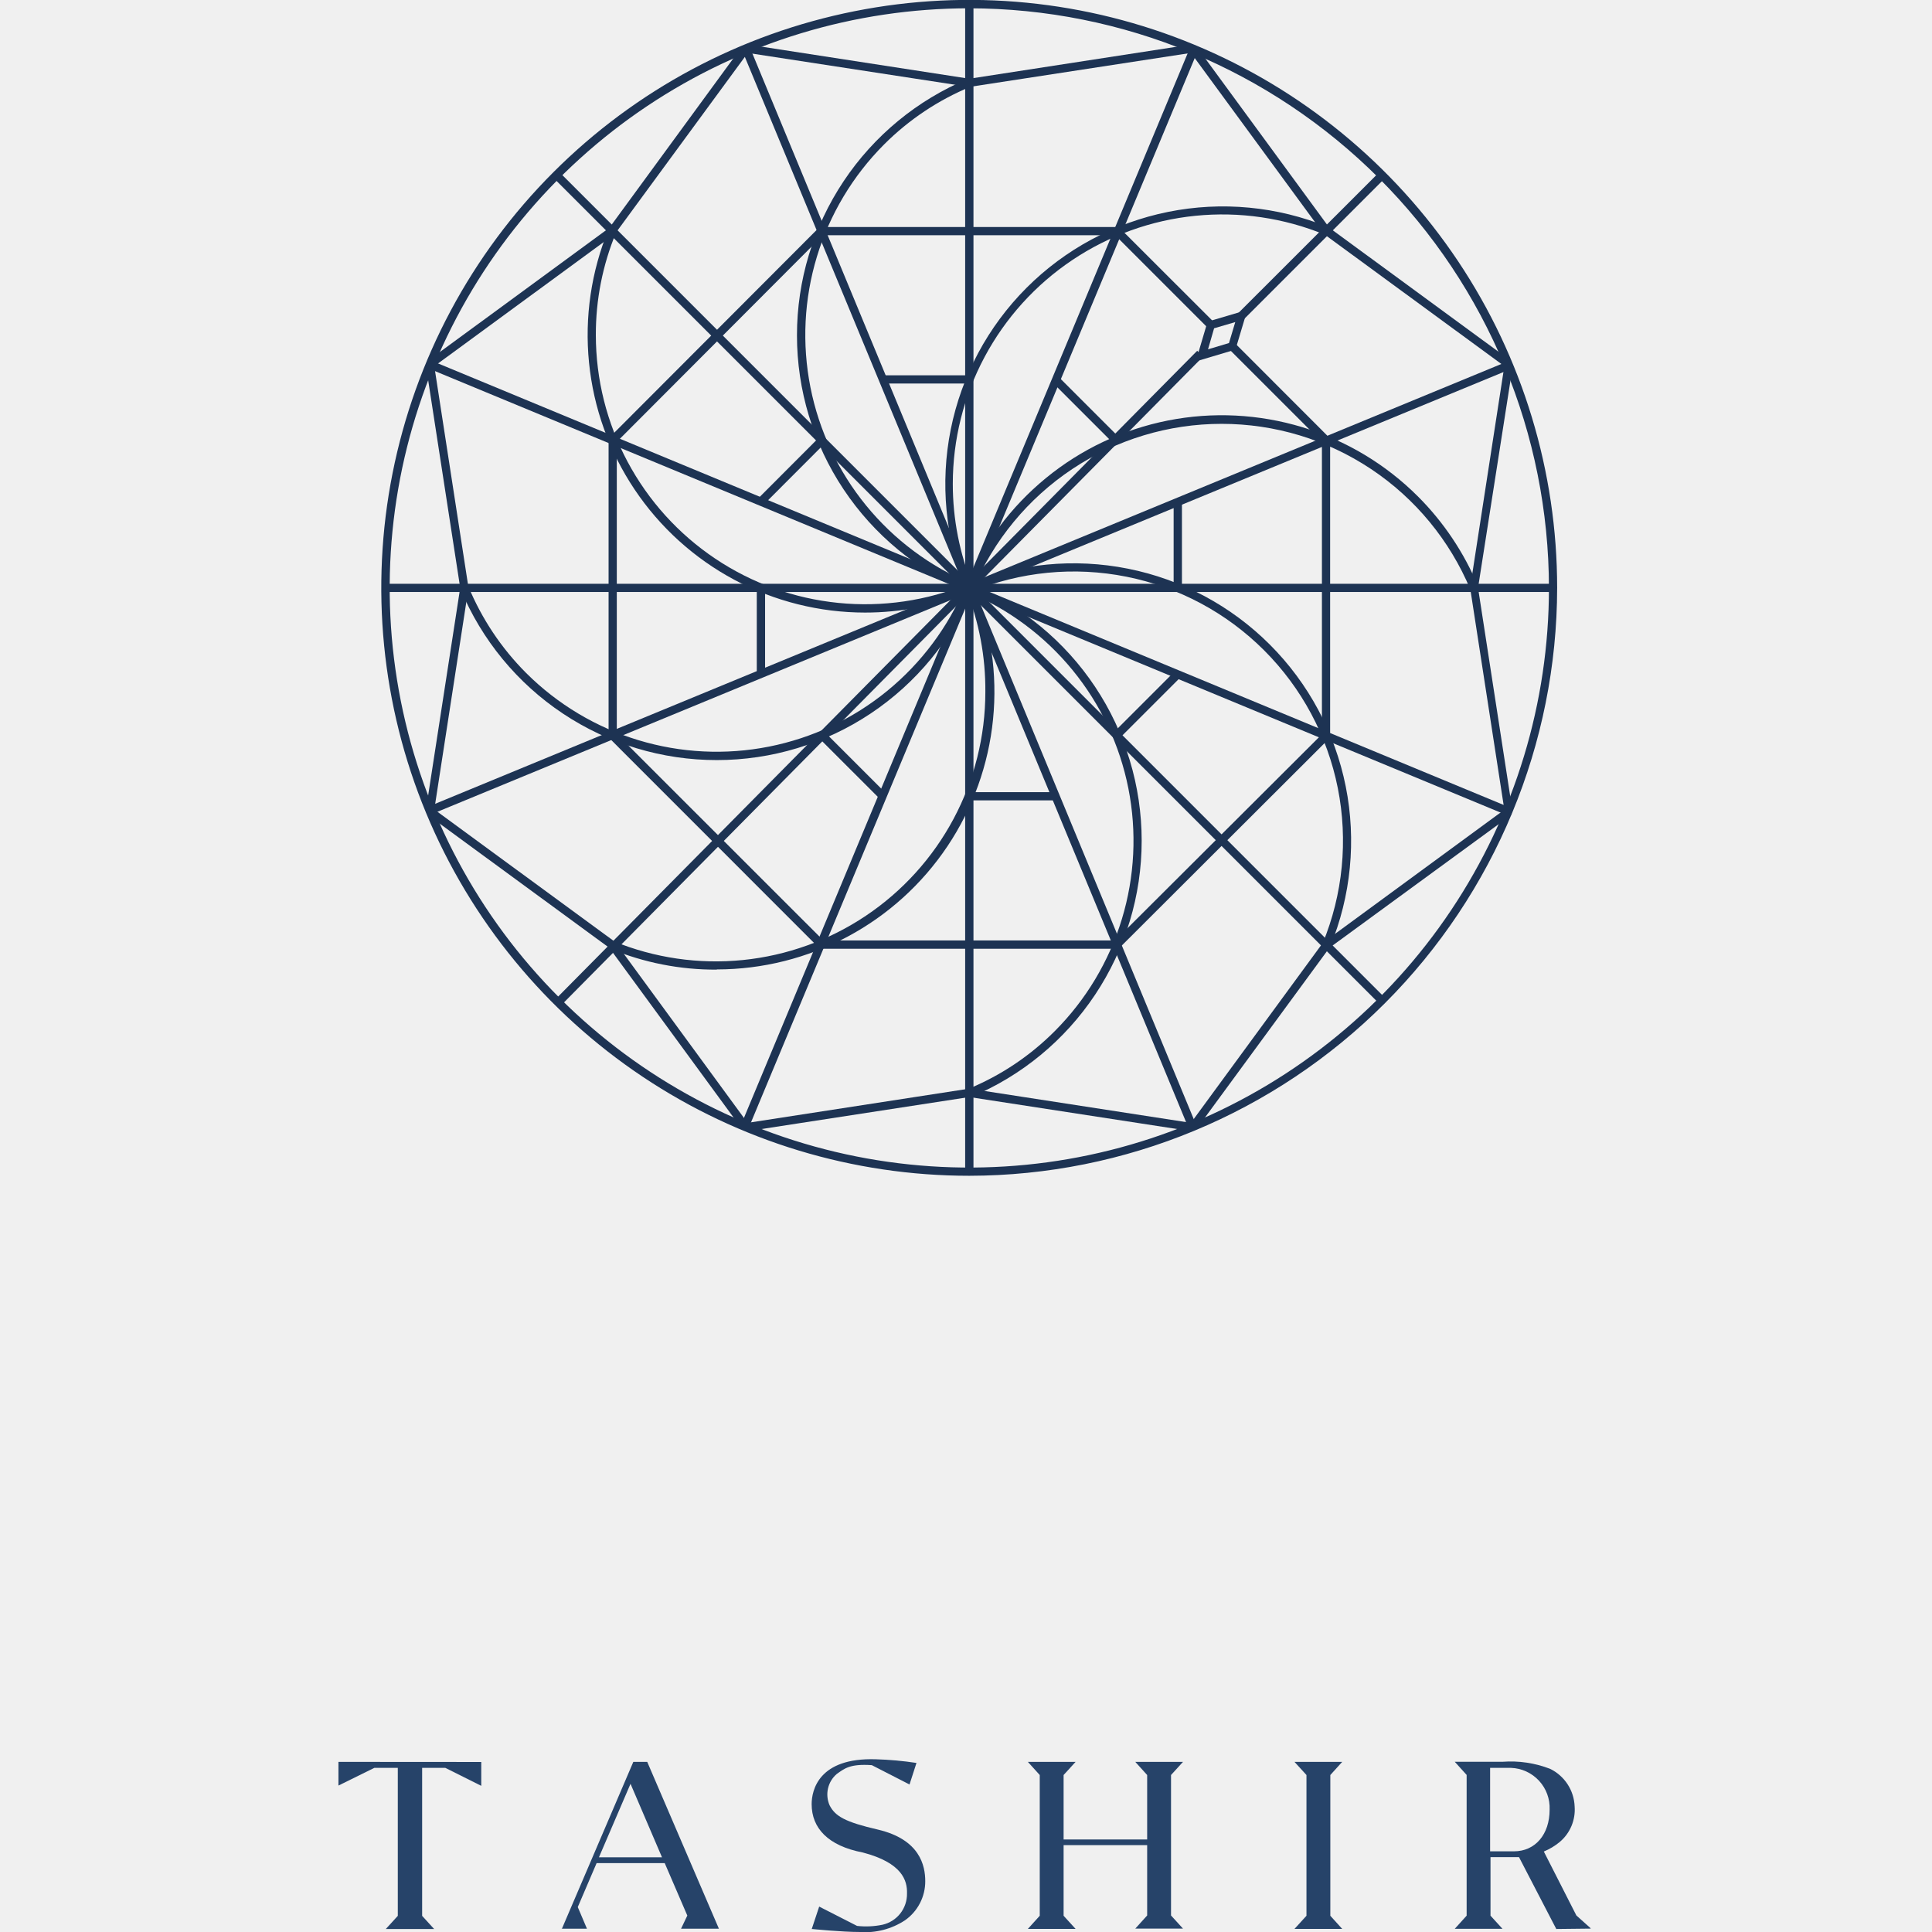
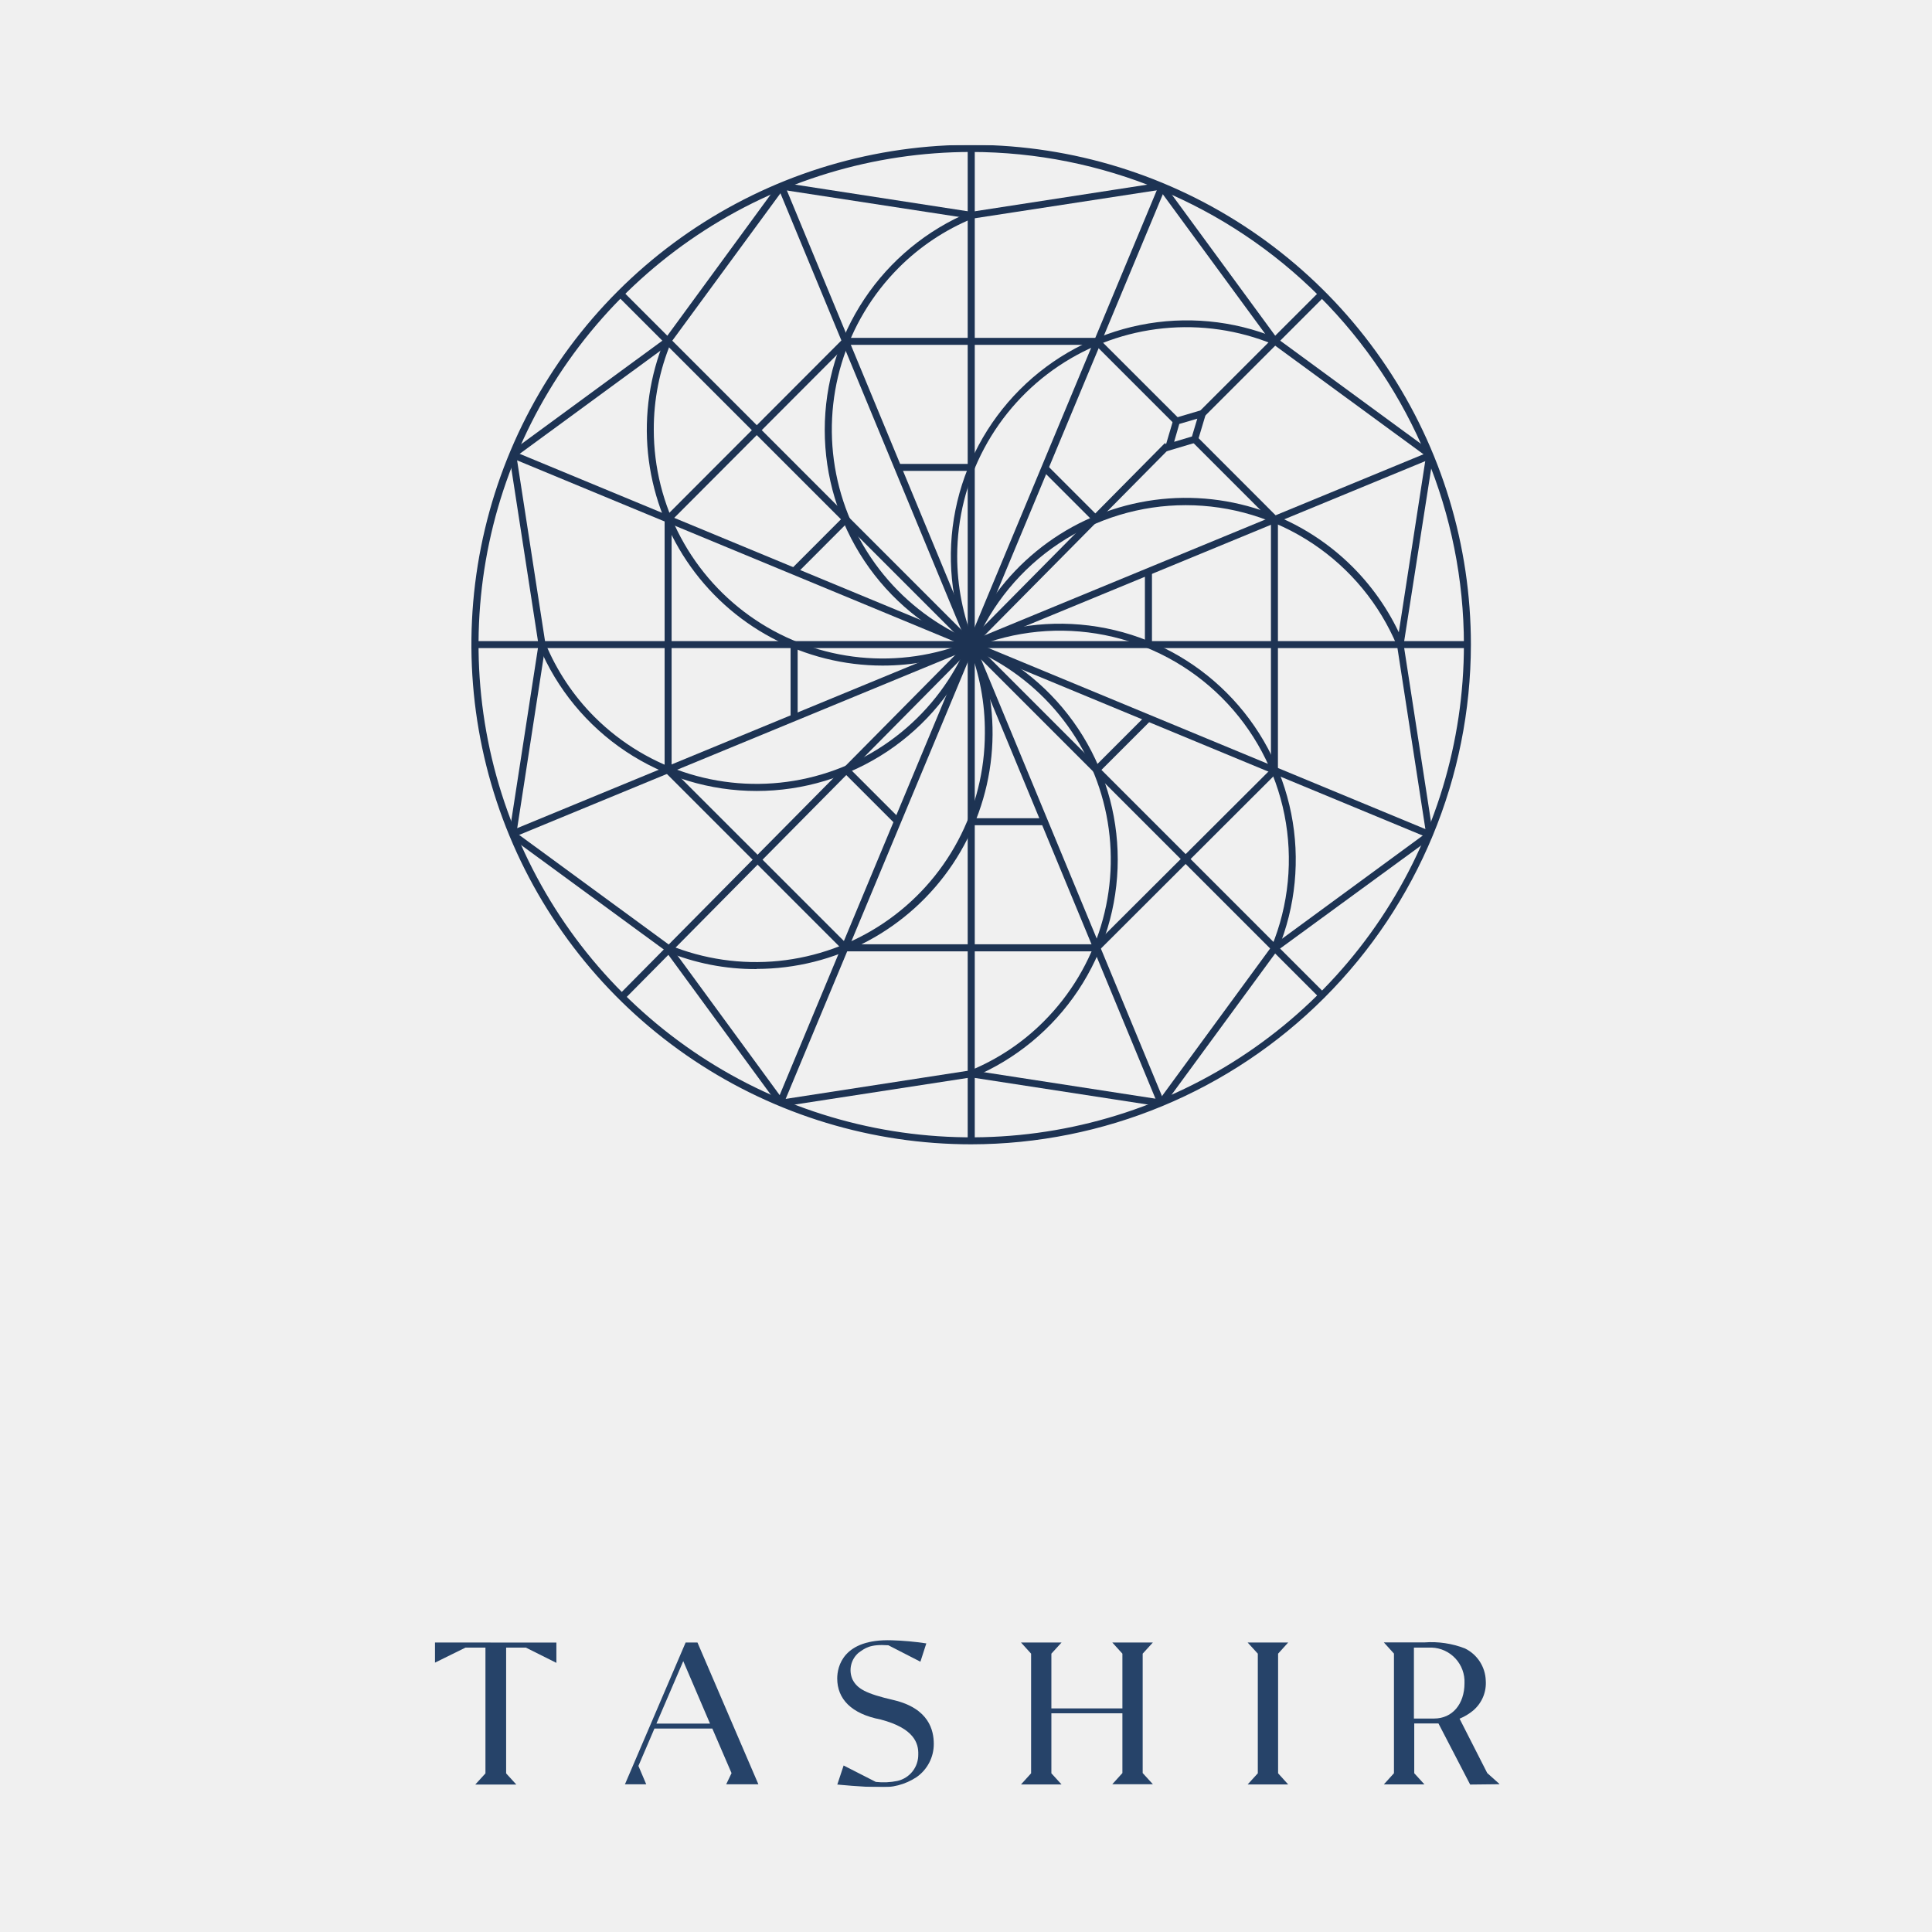
<svg xmlns="http://www.w3.org/2000/svg" width="200" height="200" viewBox="0 0 200 200" fill="none">
-   <g clip-path="url(#clip0_76_6)">
-     <mask id="mask0_76_6" style="mask-type:luminance" maskUnits="userSpaceOnUse" x="35" y="0" width="130" height="201">
-       <path d="M164.706 0H35V200.01H164.706V0Z" fill="white" />
+   <mask id="mask0_76_6" style="mask-type:luminance" maskUnits="userSpaceOnUse" x="45" y="15" width="111" height="170">
+     <path d="M155.25 15H45V185H155.25V15Z" fill="white" />
+   </mask>
+   <g mask="url(#mask0_76_6)">
+     <mask id="mask1_76_6" style="mask-type:luminance" maskUnits="userSpaceOnUse" x="45" y="15" width="111" height="171">
+       <path d="M155.25 15H45V185.009H155.25V15Z" fill="white" />
    </mask>
-     <g mask="url(#mask0_76_6)">
-       <path fill-rule="evenodd" clip-rule="evenodd" d="M155.766 84.054L152.186 60.853L155.766 37.662L156.616 37.782L153.006 60.853L156.566 83.914L155.766 84.054Z" fill="#1D3353" />
-       <path fill-rule="evenodd" clip-rule="evenodd" d="M123.814 116.945L123.134 116.445L137.005 97.514H137.055L155.936 83.674L156.446 84.364L137.615 98.125L123.814 116.945Z" fill="#1D3353" />
-       <path fill-rule="evenodd" clip-rule="evenodd" d="M123.414 117.116L100.343 113.565L77.282 117.116L77.152 116.275L100.343 112.695L123.534 116.275L123.414 117.116Z" fill="#1D3353" />
-       <path fill-rule="evenodd" clip-rule="evenodd" d="M76.862 116.946L63.081 98.125L44.251 84.334L44.751 83.644L63.681 97.515L77.502 116.396L76.862 116.946Z" fill="#1D3353" />
-       <path fill-rule="evenodd" clip-rule="evenodd" d="M44.92 84.054L44.08 83.914L47.641 60.853L44.08 37.782L44.92 37.662L48.501 60.853L44.92 84.054Z" fill="#1D3353" />
-       <path fill-rule="evenodd" clip-rule="evenodd" d="M44.751 38.062L44.251 37.382L63.081 23.581L76.862 4.75L77.562 5.27L63.681 24.191L44.751 38.062Z" fill="#1D3353" />
-       <path fill-rule="evenodd" clip-rule="evenodd" d="M100.343 9L77.152 5.44L77.282 4.59L100.343 8.15L123.414 4.59L123.534 5.44L100.343 9Z" fill="#1D3353" />
-       <path fill-rule="evenodd" clip-rule="evenodd" d="M155.946 38.062L137.005 24.191L123.134 5.27L123.814 4.75L137.615 23.581L156.446 37.382L155.946 38.062Z" fill="#1D3353" />
-       <path fill-rule="evenodd" clip-rule="evenodd" d="M100.343 121.716C88.305 121.718 76.537 118.15 66.527 111.463C56.516 104.777 48.714 95.272 44.106 84.151C39.498 73.03 38.291 60.792 40.638 48.985C42.986 37.178 48.781 26.332 57.293 17.82C65.804 9.307 76.649 3.509 88.456 1.16C100.262 -1.189 112.5 0.015 123.622 4.622C134.744 9.228 144.25 17.029 150.938 27.038C157.626 37.047 161.196 48.815 161.196 60.853C161.178 76.987 154.761 92.456 143.353 103.865C131.945 115.275 116.478 121.695 100.343 121.716ZM100.343 0.86C88.476 0.86 76.875 4.379 67.007 10.972C57.14 17.565 49.449 26.936 44.907 37.901C40.366 48.865 39.178 60.929 41.493 72.569C43.808 84.208 49.523 94.9 57.914 103.291C66.306 111.683 76.998 117.398 88.637 119.713C100.276 122.028 112.341 120.84 123.305 116.298C134.269 111.757 143.641 104.066 150.234 94.199C156.827 84.331 160.346 72.73 160.346 60.863C160.33 44.954 154.003 29.701 142.754 18.452C131.505 7.203 116.252 0.876 100.343 0.86Z" fill="#1D3353" />
-       <path d="M137.005 75.853L115.334 97.465L115.934 98.075L137.585 76.463L137.005 75.853Z" fill="#1D3353" />
-       <path d="M127.865 35.552L127.255 36.162L136.955 45.862L137.565 45.262L127.865 35.552Z" fill="#1D3353" />
-       <path d="M115.934 23.631L115.334 24.241L125.034 33.941L125.644 33.331L115.934 23.631Z" fill="#1D3353" />
-       <path d="M84.733 23.611L63.121 45.262L63.731 45.862L85.332 24.211L84.733 23.611Z" fill="#1D3353" />
-       <path d="M63.721 75.853L63.121 76.454L84.743 98.085L85.353 97.475L63.721 75.853Z" fill="#1D3353" />
-       <path d="M115.644 23.501H85.052V24.351H115.644V23.501Z" fill="#1D3353" />
-       <path d="M115.644 97.355H85.052V98.215H115.644V97.355Z" fill="#1D3353" />
-       <path d="M160.766 60.433H39.91V61.283H160.766V60.433Z" fill="#1D3353" />
-       <path d="M100.773 0.43H99.913V121.286H100.773V0.43Z" fill="#1D3353" />
-       <path d="M57.921 17.831L57.311 18.431L142.775 103.895L143.375 103.295L57.921 17.831Z" fill="#1D3353" />
-       <path d="M44.67 37.342L44.34 38.132L156.006 84.394L156.326 83.604L44.67 37.342Z" fill="#1D3353" />
-       <path d="M123.204 4.9L76.692 116.495L77.482 116.815L124.004 5.23L123.204 4.9Z" fill="#1D3353" />
-       <path d="M77.602 4.85L76.812 5.18L123.074 116.866L123.864 116.546L77.602 4.85Z" fill="#1D3353" />
-       <path d="M156.066 37.412L44.31 83.514L44.63 84.304L156.396 38.202L156.066 37.412Z" fill="#1D3353" />
-       <path fill-rule="evenodd" clip-rule="evenodd" d="M123.784 37.422L125.004 33.301L129.124 32.081L127.894 36.191L123.764 37.422H123.784ZM125.684 33.981L125.054 36.161L127.224 35.511L127.874 33.342L125.694 33.981H125.684Z" fill="#1D3353" />
-       <path d="M137.695 45.562H136.845V76.144H137.695V45.562Z" fill="#1D3353" />
-       <path d="M63.851 45.562H63.001V76.144H63.851V45.562Z" fill="#1D3353" />
-       <path d="M121.614 69.493L115.294 75.813L115.894 76.423L122.214 70.103L121.614 69.493Z" fill="#1D3353" />
-       <path d="M109.574 39.002L108.974 39.612L115.284 45.922L115.894 45.322L109.574 39.002Z" fill="#1D3353" />
-       <path d="M84.782 45.292L78.472 51.612L79.072 52.222L85.382 45.902L84.782 45.292Z" fill="#1D3353" />
-       <path d="M85.392 75.804L84.782 76.404L91.103 82.724L91.703 82.114L85.392 75.804Z" fill="#1D3353" />
-       <path d="M100.343 38.852H91.413V39.702H100.343V38.852Z" fill="#1D3353" />
-       <path d="M109.273 82.004H100.343V82.854H109.273V82.004Z" fill="#1D3353" />
-       <path d="M122.354 51.922H121.494V60.852H122.354V51.922Z" fill="#1D3353" />
-       <path d="M79.202 60.853H78.342V69.793H79.202V60.853Z" fill="#1D3353" />
-       <path d="M123.934 36.312L57.491 103.455L58.101 104.055L124.545 36.912L123.934 36.312Z" fill="#1D3353" />
-       <path d="M142.775 17.831L128.195 32.401L128.805 33.011L143.385 18.431L142.775 17.831Z" fill="#1D3353" />
-       <path fill-rule="evenodd" clip-rule="evenodd" d="M100.003 61.003C97.857 55.763 97.307 50.005 98.421 44.454C99.535 38.902 102.265 33.803 106.266 29.797C110.268 25.791 115.364 23.056 120.915 21.936C126.465 20.816 132.223 21.36 137.465 23.501L137.135 24.291C132.899 22.551 128.299 21.88 123.742 22.339C119.185 22.797 114.811 24.37 111.006 26.919C107.201 29.468 104.082 32.914 101.924 36.954C99.766 40.993 98.636 45.502 98.633 50.082C98.631 53.728 99.341 57.339 100.723 60.713L99.943 61.043L100.003 61.003Z" fill="#1D3353" />
-       <path fill-rule="evenodd" clip-rule="evenodd" d="M74.182 100.375C70.408 100.394 66.668 99.659 63.181 98.215L63.511 97.435C67.747 99.173 72.346 99.841 76.901 99.382C81.457 98.923 85.829 97.349 89.633 94.8C93.437 92.252 96.555 88.806 98.712 84.768C100.869 80.729 102 76.222 102.003 71.643C102.035 68 101.356 64.386 100.003 61.003L100.783 60.673C102.577 65.037 103.269 69.777 102.799 74.472C102.328 79.167 100.708 83.675 98.084 87.596C95.459 91.518 91.909 94.733 87.748 96.958C83.586 99.183 78.941 100.35 74.222 100.355L74.182 100.375Z" fill="#1D3353" />
-       <path fill-rule="evenodd" clip-rule="evenodd" d="M137.695 98.005L136.915 97.675C139.018 92.584 139.566 86.984 138.489 81.582C137.412 76.181 134.758 71.219 130.863 67.324C126.969 63.429 122.007 60.776 116.605 59.699C111.204 58.622 105.604 59.17 100.513 61.273L100.183 60.483C105.43 58.319 111.2 57.758 116.766 58.87C122.331 59.982 127.443 62.717 131.455 66.731C135.468 70.745 138.202 75.857 139.312 81.423C140.423 86.988 139.86 92.758 137.695 98.005Z" fill="#1D3353" />
-       <path fill-rule="evenodd" clip-rule="evenodd" d="M89.563 63.413C84.842 63.413 80.194 62.249 76.03 60.026C71.866 57.802 68.314 54.586 65.688 50.663C63.062 46.74 61.443 42.231 60.975 37.533C60.506 32.836 61.202 28.095 63.001 23.731L63.781 24.061C62.384 27.427 61.67 31.037 61.681 34.681C61.683 39.26 62.813 43.768 64.97 47.806C67.128 51.845 70.246 55.29 74.051 57.837C77.856 60.385 82.229 61.956 86.785 62.412C91.341 62.868 95.939 62.195 100.173 60.453L100.503 61.253C97.013 62.686 93.276 63.42 89.503 63.413H89.563Z" fill="#1D3353" />
-       <path fill-rule="evenodd" clip-rule="evenodd" d="M100.733 61.003L99.953 60.673C101.768 56.315 104.628 52.471 108.282 49.482C111.935 46.492 116.269 44.449 120.899 43.532C125.53 42.615 130.316 42.854 134.832 44.227C139.349 45.6 143.458 48.064 146.796 51.403C149.451 54.061 151.561 57.214 153.006 60.683L152.206 61.013C150.083 55.937 146.507 51.601 141.927 48.552C137.346 45.503 131.967 43.876 126.465 43.876C120.962 43.876 115.583 45.503 111.003 48.552C106.422 51.601 102.846 55.937 100.723 61.013L100.733 61.003Z" fill="#1D3353" />
-       <path fill-rule="evenodd" clip-rule="evenodd" d="M74.212 78.684C68.537 78.688 62.989 77.011 58.267 73.865C53.544 70.718 49.861 66.242 47.681 61.003L48.471 60.673C49.858 64.039 51.897 67.098 54.471 69.673C57.714 72.907 61.702 75.293 66.084 76.621C70.467 77.95 75.109 78.179 79.601 77.29C84.093 76.401 88.298 74.42 91.843 71.522C95.389 68.624 98.167 64.898 99.933 60.673L100.713 61.003C98.535 66.237 94.856 70.71 90.14 73.856C85.424 77.003 79.882 78.682 74.212 78.684Z" fill="#1D3353" />
-       <path fill-rule="evenodd" clip-rule="evenodd" d="M100.513 113.526L100.183 112.746C103.553 111.365 106.613 109.325 109.184 106.745C112.42 103.505 114.808 99.517 116.138 95.135C117.468 90.753 117.698 86.111 116.809 81.618C115.919 77.126 113.937 72.921 111.038 69.377C108.138 65.832 104.41 63.056 100.183 61.293L100.513 60.503C105.748 62.689 110.219 66.374 113.363 71.095C116.508 75.816 118.186 81.362 118.186 87.034C118.186 92.707 116.508 98.252 113.363 102.974C110.219 107.695 105.748 111.38 100.513 113.566V113.526Z" fill="#1D3353" />
-       <path fill-rule="evenodd" clip-rule="evenodd" d="M100.183 61.253C94.947 59.067 90.474 55.38 87.327 50.657C84.181 45.935 82.502 40.387 82.502 34.712C82.502 29.037 84.181 23.489 87.327 18.766C90.474 14.043 94.947 10.357 100.183 8.17L100.513 8.96C97.145 10.344 94.085 12.384 91.513 14.961C88.279 18.203 85.893 22.192 84.565 26.574C83.236 30.957 83.007 35.599 83.896 40.091C84.785 44.583 86.766 48.787 89.664 52.333C92.562 55.879 96.288 58.657 100.513 60.423L100.183 61.203V61.253Z" fill="#1D3353" />
-       <path fill-rule="evenodd" clip-rule="evenodd" d="M84.052 199.689C84.052 199.689 87.142 199.999 88.993 199.999C90.647 200.126 92.296 199.701 93.683 198.789C94.334 198.334 94.865 197.727 95.23 197.022C95.596 196.317 95.785 195.533 95.782 194.739C95.782 193.119 95.222 190.419 90.882 189.399C87.513 188.619 86.463 188.029 85.882 186.889C85.64 186.34 85.581 185.727 85.714 185.141C85.847 184.556 86.166 184.029 86.623 183.639C87.403 183.089 87.983 182.569 90.252 182.729L94.153 184.729L94.873 182.499C93.478 182.287 92.072 182.16 90.662 182.119C84.733 181.929 84.022 185.339 84.022 186.769C84.022 189.239 85.713 191.079 89.312 191.769C93.403 192.839 93.933 194.679 93.892 196.009C93.906 196.759 93.661 197.49 93.199 198.081C92.736 198.671 92.084 199.083 91.353 199.249C90.487 199.427 89.6 199.467 88.722 199.369L84.802 197.369L84.022 199.719L84.052 199.689Z" fill="#264369" />
-       <path fill-rule="evenodd" clip-rule="evenodd" d="M35 182.389V184.859L38.75 183.009H41.18V198.329L39.94 199.689H44.94L43.7 198.329V183.009H46.1L49.82 184.869V182.399L35 182.389Z" fill="#264369" />
-       <path fill-rule="evenodd" clip-rule="evenodd" d="M65.271 184.659L68.531 192.269H62.001L65.271 184.659ZM58.131 199.659H60.761L59.811 197.419L61.761 192.869H68.811L71.151 198.299L70.501 199.659H74.421L67.001 182.389H65.561L58.161 199.679L58.131 199.659Z" fill="#264369" />
-       <path fill-rule="evenodd" clip-rule="evenodd" d="M134.005 182.389L135.245 183.749V198.319L134.005 199.679H138.945L137.715 198.319V183.749L138.945 182.389H134.005Z" fill="#264369" />
-       <path fill-rule="evenodd" clip-rule="evenodd" d="M117.524 182.389L118.754 183.749V190.419H110.104V183.749L111.344 182.389H106.404L107.634 183.749V198.319L106.404 199.679H111.344L110.104 198.319V191.009H118.754V198.289L117.524 199.649H122.464L121.224 198.289V183.749L122.464 182.389H117.524Z" fill="#264369" />
-       <path fill-rule="evenodd" clip-rule="evenodd" d="M154.256 191.649V183.009H156.416C156.963 183.028 157.502 183.156 158 183.384C158.498 183.613 158.946 183.938 159.318 184.34C159.69 184.743 159.979 185.215 160.167 185.73C160.355 186.245 160.44 186.792 160.416 187.339C160.416 189.889 158.936 191.649 156.716 191.649H154.236H154.256ZM164.706 199.649L163.186 198.289L159.816 191.669C160.417 191.422 160.976 191.085 161.476 190.669C162.001 190.223 162.414 189.659 162.68 189.023C162.946 188.387 163.058 187.697 163.006 187.009C162.976 186.19 162.724 185.394 162.276 184.707C161.829 184.02 161.203 183.468 160.466 183.109C158.897 182.502 157.213 182.253 155.536 182.379H150.596L151.826 183.739V198.309L150.596 199.669H155.536L154.296 198.309V192.249H155.896C156.216 192.249 156.696 192.249 157.246 192.249L161.106 199.689L164.706 199.649Z" fill="#264369" />
+     <g mask="url(#mask1_76_6)">
+       <path fill-rule="evenodd" clip-rule="evenodd" d="M147.651 86.446L144.608 66.725L147.651 47.012L148.374 47.114L145.305 66.725L148.331 86.327L147.651 86.446Z" fill="#1D3353" />
+       <path fill-rule="evenodd" clip-rule="evenodd" d="M120.492 114.403L119.914 113.978L131.704 97.887H131.747L147.796 86.123L148.229 86.709L132.223 98.406L120.492 114.403Z" fill="#1D3353" />
+       <path fill-rule="evenodd" clip-rule="evenodd" d="M120.152 114.548L100.542 111.53L80.94 114.548L80.829 113.834L100.542 110.791L120.254 113.834L120.152 114.548Z" fill="#1D3353" />
+       <path fill-rule="evenodd" clip-rule="evenodd" d="M80.583 114.404L68.869 98.406L52.863 86.684L53.288 86.098L69.379 97.888L81.127 113.937L80.583 114.404Z" fill="#1D3353" />
+       <path fill-rule="evenodd" clip-rule="evenodd" d="M53.432 86.446L52.718 86.327L55.745 66.725L52.718 47.114L53.432 47.012L56.476 66.725L53.432 86.446Z" fill="#1D3353" />
+       <path fill-rule="evenodd" clip-rule="evenodd" d="M53.288 47.352L52.863 46.775L68.869 35.044L80.583 19.038L81.178 19.48L69.379 35.562L53.288 47.352Z" fill="#1D3353" />
+       <path fill-rule="evenodd" clip-rule="evenodd" d="M100.542 22.65L80.829 19.624L80.94 18.901L100.542 21.927L120.152 18.901L120.254 19.624L100.542 22.65Z" fill="#1D3353" />
+       <path fill-rule="evenodd" clip-rule="evenodd" d="M147.804 47.352L131.704 35.562L119.914 19.48L120.492 19.038L132.223 35.044L148.229 46.775L147.804 47.352Z" fill="#1D3353" />
+       <path fill-rule="evenodd" clip-rule="evenodd" d="M100.542 118.459C90.309 118.46 80.306 115.427 71.798 109.743C63.289 104.06 56.657 95.981 52.74 86.528C48.823 77.075 47.797 66.673 49.792 56.637C51.788 46.601 56.714 37.383 63.949 30.147C71.184 22.911 80.402 17.983 90.437 15.986C100.473 13.989 110.875 15.013 120.329 18.928C129.782 22.844 137.863 29.475 143.547 37.982C149.232 46.49 152.267 56.492 152.267 66.725C152.251 80.439 146.797 93.587 137.1 103.285C127.403 112.984 114.256 118.441 100.542 118.459ZM100.542 15.731C90.454 15.731 80.593 18.722 72.206 24.326C63.819 29.93 57.282 37.896 53.421 47.215C49.561 56.535 48.551 66.79 50.519 76.683C52.487 86.577 57.344 95.665 64.477 102.797C71.61 109.93 80.698 114.788 90.591 116.756C100.485 118.724 110.74 117.714 120.059 113.853C129.379 109.993 137.345 103.456 142.949 95.069C148.553 86.681 151.544 76.821 151.544 66.733C151.531 53.211 146.153 40.246 136.591 30.684C127.029 21.122 114.064 15.744 100.542 15.731Z" fill="#1D3353" />
+       <path d="M131.704 79.476L113.284 97.845L113.794 98.364L132.197 79.994L131.704 79.476Z" fill="#1D3353" />
+       <path d="M123.935 45.219L123.417 45.737L131.662 53.982L132.18 53.472L123.935 45.219Z" fill="#1D3353" />
+       <path d="M113.794 35.086L113.284 35.605L121.529 43.85L122.047 43.331L113.794 35.086Z" fill="#1D3353" />
+       <path d="M87.273 35.069L68.903 53.473L69.422 53.983L87.783 35.579L87.273 35.069Z" fill="#1D3353" />
+       <path d="M69.413 79.476L68.903 79.986L87.281 98.372L87.8 97.853L69.413 79.476Z" fill="#1D3353" />
+       <path d="M113.547 34.976H87.545V35.698H113.547V34.976Z" fill="#1D3353" />
+       <path d="M113.547 97.751H87.545V98.483H113.547V97.751Z" fill="#1D3353" />
+       <path d="M151.901 66.368H49.174V67.09H151.901V66.368Z" fill="#1D3353" />
+       <path d="M100.907 15.365H100.176V118.093H100.907V15.365Z" fill="#1D3353" />
+       <path d="M64.483 30.156L63.964 30.666L136.609 103.31L137.119 102.8L64.483 30.156Z" fill="#1D3353" />
+       <path d="M53.22 46.741L52.94 47.412L147.855 86.735L148.127 86.064L53.22 46.741Z" fill="#1D3353" />
+       <path d="M119.973 19.165L80.438 114.021L81.11 114.293L120.653 19.446L119.973 19.165Z" fill="#1D3353" />
+       <path d="M81.212 19.123L80.54 19.403L119.863 114.336L120.534 114.064L81.212 19.123Z" fill="#1D3353" />
+       <path d="M147.906 46.8L52.914 85.987L53.186 86.658L148.187 47.471L147.906 46.8Z" fill="#1D3353" />
+       <path fill-rule="evenodd" clip-rule="evenodd" d="M120.466 46.809L121.503 43.306L125.005 42.27L123.96 45.763L120.449 46.809H120.466ZM122.081 43.885L121.546 45.737L123.39 45.185L123.943 43.34L122.09 43.885H122.081Z" fill="#1D3353" />
+       <path d="M132.291 53.727H131.568V79.722H132.291V53.727Z" fill="#1D3353" />
+       <path d="M69.524 53.727H68.801V79.722H69.524V53.727Z" fill="#1D3353" />
+       <path d="M118.622 74.069L113.25 79.441L113.76 79.96L119.132 74.588L118.622 74.069Z" fill="#1D3353" />
+       <path d="M108.388 48.152L107.878 48.67L113.241 54.034L113.76 53.524L108.388 48.152Z" fill="#1D3353" />
+       <path d="M87.315 53.498L81.951 58.87L82.461 59.389L87.825 54.017L87.315 53.498Z" fill="#1D3353" />
+       <path d="M87.834 79.433L87.315 79.943L92.687 85.315L93.197 84.797L87.834 79.433Z" fill="#1D3353" />
+       <path d="M100.542 48.024H92.951V48.746H100.542V48.024Z" fill="#1D3353" />
+       <path d="M108.132 84.703H100.542V85.426H108.132V84.703Z" fill="#1D3353" />
+       <path d="M119.251 59.134H118.52V66.724H119.251V59.134Z" fill="#1D3353" />
+       <path d="M82.572 66.725H81.841V74.324H82.572V66.725Z" fill="#1D3353" />
+       <path d="M120.594 45.865L64.117 102.937L64.636 103.447L121.113 46.375L120.594 45.865Z" fill="#1D3353" />
+       <path d="M136.609 30.156L124.216 42.54L124.734 43.059L137.127 30.666L136.609 30.156Z" fill="#1D3353" />
+       <path fill-rule="evenodd" clip-rule="evenodd" d="M100.253 66.853C98.429 62.398 97.961 57.505 98.908 52.786C99.855 48.067 102.175 43.733 105.576 40.328C108.978 36.923 113.309 34.598 118.028 33.646C122.745 32.694 127.64 33.156 132.095 34.976L131.815 35.647C128.214 34.168 124.304 33.599 120.431 33.988C116.557 34.378 112.839 35.715 109.605 37.881C106.371 40.048 103.72 42.977 101.885 46.411C100.051 49.845 99.091 53.677 99.088 57.57C99.087 60.669 99.69 63.738 100.865 66.606L100.202 66.886L100.253 66.853Z" fill="#1D3353" />
+       <path fill-rule="evenodd" clip-rule="evenodd" d="M78.305 100.319C75.097 100.335 71.918 99.71 68.954 98.482L69.235 97.819C72.835 99.296 76.744 99.865 80.616 99.475C84.488 99.084 88.205 97.747 91.438 95.58C94.671 93.414 97.322 90.485 99.155 87.052C100.989 83.62 101.95 79.788 101.953 75.897C101.98 72.8 101.403 69.728 100.253 66.852L100.916 66.572C102.44 70.282 103.029 74.31 102.629 78.301C102.229 82.292 100.852 86.123 98.621 89.457C96.39 92.79 93.373 95.523 89.835 97.414C86.298 99.305 82.35 100.297 78.339 100.302L78.305 100.319Z" fill="#1D3353" />
+       <path fill-rule="evenodd" clip-rule="evenodd" d="M132.291 98.304L131.628 98.023C133.415 93.696 133.881 88.936 132.966 84.345C132.05 79.753 129.794 75.536 126.484 72.225C123.174 68.915 118.956 66.66 114.364 65.744C109.773 64.829 105.013 65.294 100.686 67.082L100.406 66.41C104.865 64.571 109.77 64.094 114.501 65.039C119.231 65.984 123.577 68.31 126.987 71.721C130.398 75.133 132.722 79.478 133.665 84.209C134.61 88.94 134.131 93.844 132.291 98.304Z" fill="#1D3353" />
+       <path fill-rule="evenodd" clip-rule="evenodd" d="M91.378 68.901C87.366 68.901 83.415 67.912 79.875 66.022C76.336 64.132 73.317 61.398 71.085 58.064C68.853 54.729 67.477 50.896 67.078 46.903C66.68 42.91 67.272 38.881 68.801 35.171L69.464 35.452C68.276 38.313 67.67 41.382 67.679 44.479C67.681 48.371 68.641 52.203 70.475 55.636C72.308 59.068 74.96 61.997 78.194 64.162C81.427 66.327 85.145 67.662 89.017 68.05C92.89 68.438 96.798 67.866 100.397 66.385L100.678 67.065C97.711 68.283 94.534 68.907 91.327 68.901H91.378Z" fill="#1D3353" />
+       <path fill-rule="evenodd" clip-rule="evenodd" d="M100.873 66.853L100.21 66.572C101.753 62.868 104.184 59.601 107.29 57.059C110.395 54.518 114.079 52.781 118.014 52.002C121.95 51.223 126.019 51.426 129.857 52.593C133.697 53.76 137.189 55.855 140.027 58.692C142.283 60.952 144.077 63.632 145.305 66.581L144.625 66.861C142.821 62.546 139.781 58.861 135.888 56.269C131.994 53.678 127.422 52.295 122.745 52.295C118.068 52.295 113.496 53.678 109.603 56.269C105.709 58.861 102.669 62.546 100.865 66.861L100.873 66.853Z" fill="#1D3353" />
+       <path fill-rule="evenodd" clip-rule="evenodd" d="M78.33 81.881C73.507 81.885 68.79 80.459 64.777 77.785C60.763 75.11 57.632 71.305 55.779 66.852L56.45 66.572C57.629 69.433 59.362 72.033 61.55 74.222C64.306 76.971 67.697 78.999 71.422 80.128C75.147 81.257 79.093 81.452 82.911 80.696C86.729 79.94 90.303 78.257 93.317 75.793C96.331 73.33 98.692 70.163 100.193 66.572L100.856 66.852C99.005 71.302 95.878 75.103 91.869 77.778C87.86 80.452 83.149 81.88 78.33 81.881Z" fill="#1D3353" />
+       <path fill-rule="evenodd" clip-rule="evenodd" d="M100.686 111.497L100.406 110.834C103.27 109.661 105.871 107.927 108.056 105.734C110.807 102.98 112.837 99.59 113.967 95.865C115.098 92.14 115.293 88.194 114.538 84.376C113.781 80.557 112.096 76.984 109.632 73.97C107.167 70.957 103.998 68.597 100.406 67.099L100.686 66.428C105.136 68.286 108.936 71.418 111.609 75.431C114.282 79.444 115.708 84.158 115.708 88.979C115.708 93.801 114.282 98.515 111.609 102.528C108.936 106.541 105.136 109.673 100.686 111.531V111.497Z" fill="#1D3353" />
+       <path fill-rule="evenodd" clip-rule="evenodd" d="M100.406 67.065C95.954 65.207 92.152 62.073 89.478 58.059C86.804 54.044 85.377 49.329 85.377 44.505C85.377 39.681 86.804 34.965 89.478 30.951C92.152 26.937 95.954 23.803 100.406 21.945L100.686 22.616C97.823 23.792 95.223 25.526 93.036 27.717C90.287 30.473 88.259 33.863 87.13 37.588C86.001 41.313 85.806 45.259 86.562 49.077C87.318 52.895 89.001 56.469 91.465 59.483C93.928 62.497 97.095 64.859 100.686 66.359L100.406 67.023V67.065Z" fill="#1D3353" />
+       <path fill-rule="evenodd" clip-rule="evenodd" d="M86.695 184.735C86.695 184.735 89.321 184.999 90.894 184.999C92.3 185.107 93.702 184.746 94.88 183.97C95.433 183.584 95.885 183.068 96.196 182.468C96.507 181.869 96.668 181.203 96.665 180.528C96.665 179.151 96.189 176.856 92.5 175.989C89.636 175.326 88.743 174.824 88.25 173.855C88.044 173.389 87.993 172.868 88.107 172.37C88.22 171.872 88.491 171.424 88.879 171.093C89.542 170.625 90.035 170.183 91.965 170.319L95.28 172.019L95.892 170.124C94.707 169.944 93.511 169.836 92.313 169.801C87.273 169.639 86.669 172.538 86.669 173.753C86.669 175.853 88.106 177.417 91.166 178.003C94.642 178.913 95.093 180.477 95.059 181.607C95.07 182.245 94.862 182.866 94.469 183.369C94.076 183.87 93.521 184.22 92.9 184.361C92.164 184.513 91.41 184.547 90.664 184.463L87.332 182.763L86.669 184.761L86.695 184.735Z" fill="#264369" />
+       <path fill-rule="evenodd" clip-rule="evenodd" d="M45 170.031V172.13L48.188 170.558H50.253V183.58L49.199 184.736H53.449L52.395 183.58V170.558H54.435L57.597 172.139V170.039L45 170.031Z" fill="#264369" />
+       <path fill-rule="evenodd" clip-rule="evenodd" d="M70.731 171.96L73.502 178.429H67.951L70.731 171.96ZM64.662 184.71H66.897L66.09 182.806L67.747 178.939H73.74L75.729 183.554L75.176 184.71H78.508L72.201 170.031H70.977L64.687 184.727L64.662 184.71Z" fill="#264369" />
+       <path fill-rule="evenodd" clip-rule="evenodd" d="M129.154 170.031L130.208 171.187V183.571L129.154 184.727H133.353L132.308 183.571V171.187L133.353 170.031H129.154Z" fill="#264369" />
+       <path fill-rule="evenodd" clip-rule="evenodd" d="M115.145 170.031L116.191 171.187V176.856H108.838V171.187L109.892 170.031H105.693L106.739 171.187V183.571L105.693 184.727H109.892L108.838 183.571V177.358H116.191V183.546L115.145 184.702H119.344L118.29 183.546V171.187L119.344 170.031H115.145Z" fill="#264369" />
+       <path fill-rule="evenodd" clip-rule="evenodd" d="M146.368 177.902V170.558H148.204C148.669 170.574 149.127 170.683 149.55 170.876C149.973 171.071 150.354 171.347 150.67 171.689C150.986 172.032 151.232 172.433 151.392 172.871C151.552 173.308 151.624 173.773 151.604 174.238C151.604 176.406 150.346 177.902 148.459 177.902H146.351H146.368ZM155.25 184.702L153.958 183.546L151.094 177.919C151.604 177.709 152.08 177.422 152.505 177.069C152.951 176.69 153.302 176.21 153.528 175.67C153.754 175.129 153.849 174.542 153.805 173.958C153.78 173.262 153.565 172.585 153.185 172.001C152.805 171.417 152.273 170.948 151.646 170.643C150.312 170.127 148.881 169.915 147.456 170.022H143.257L144.302 171.178V183.563L143.257 184.719H147.456L146.402 183.563V178.412H147.762C148.034 178.412 148.442 178.412 148.909 178.412L152.19 184.736L155.25 184.702Z" fill="#264369" />
    </g>
  </g>
-   <defs>
-     <clipPath id="clip0_76_6">
-       <rect width="129.706" height="200" fill="white" transform="translate(35)" />
-     </clipPath>
-   </defs>
</svg>
